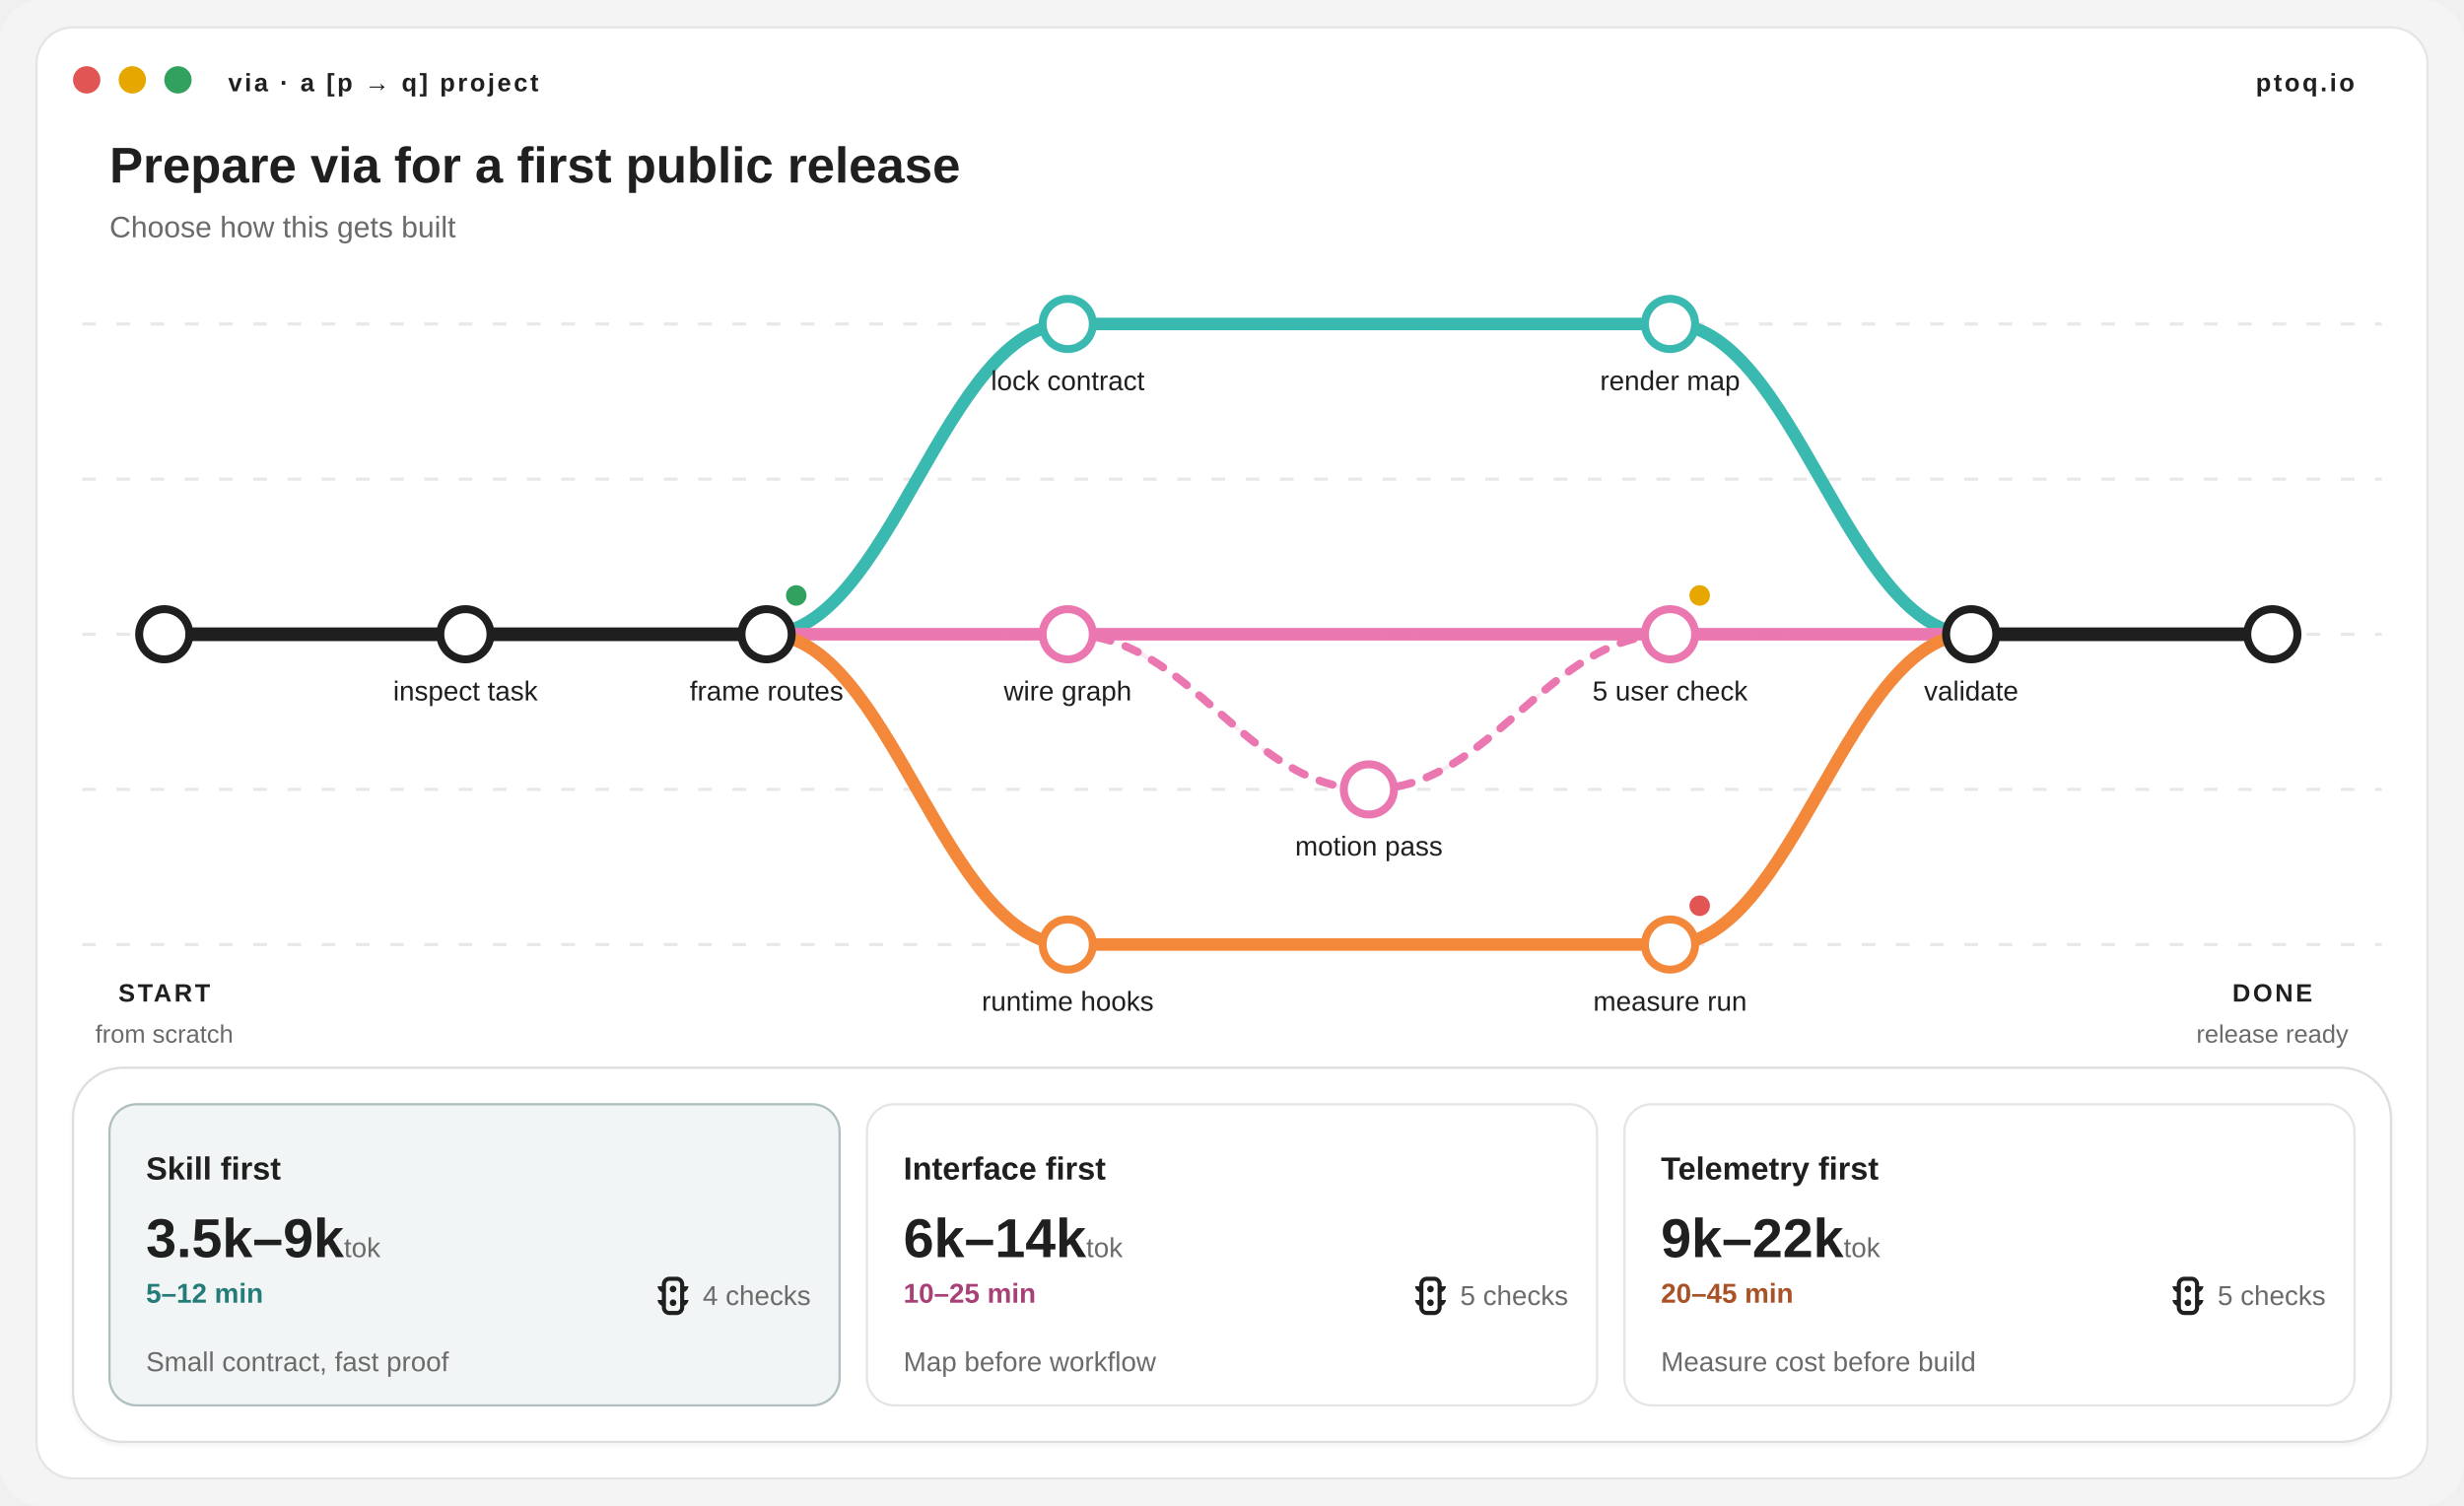
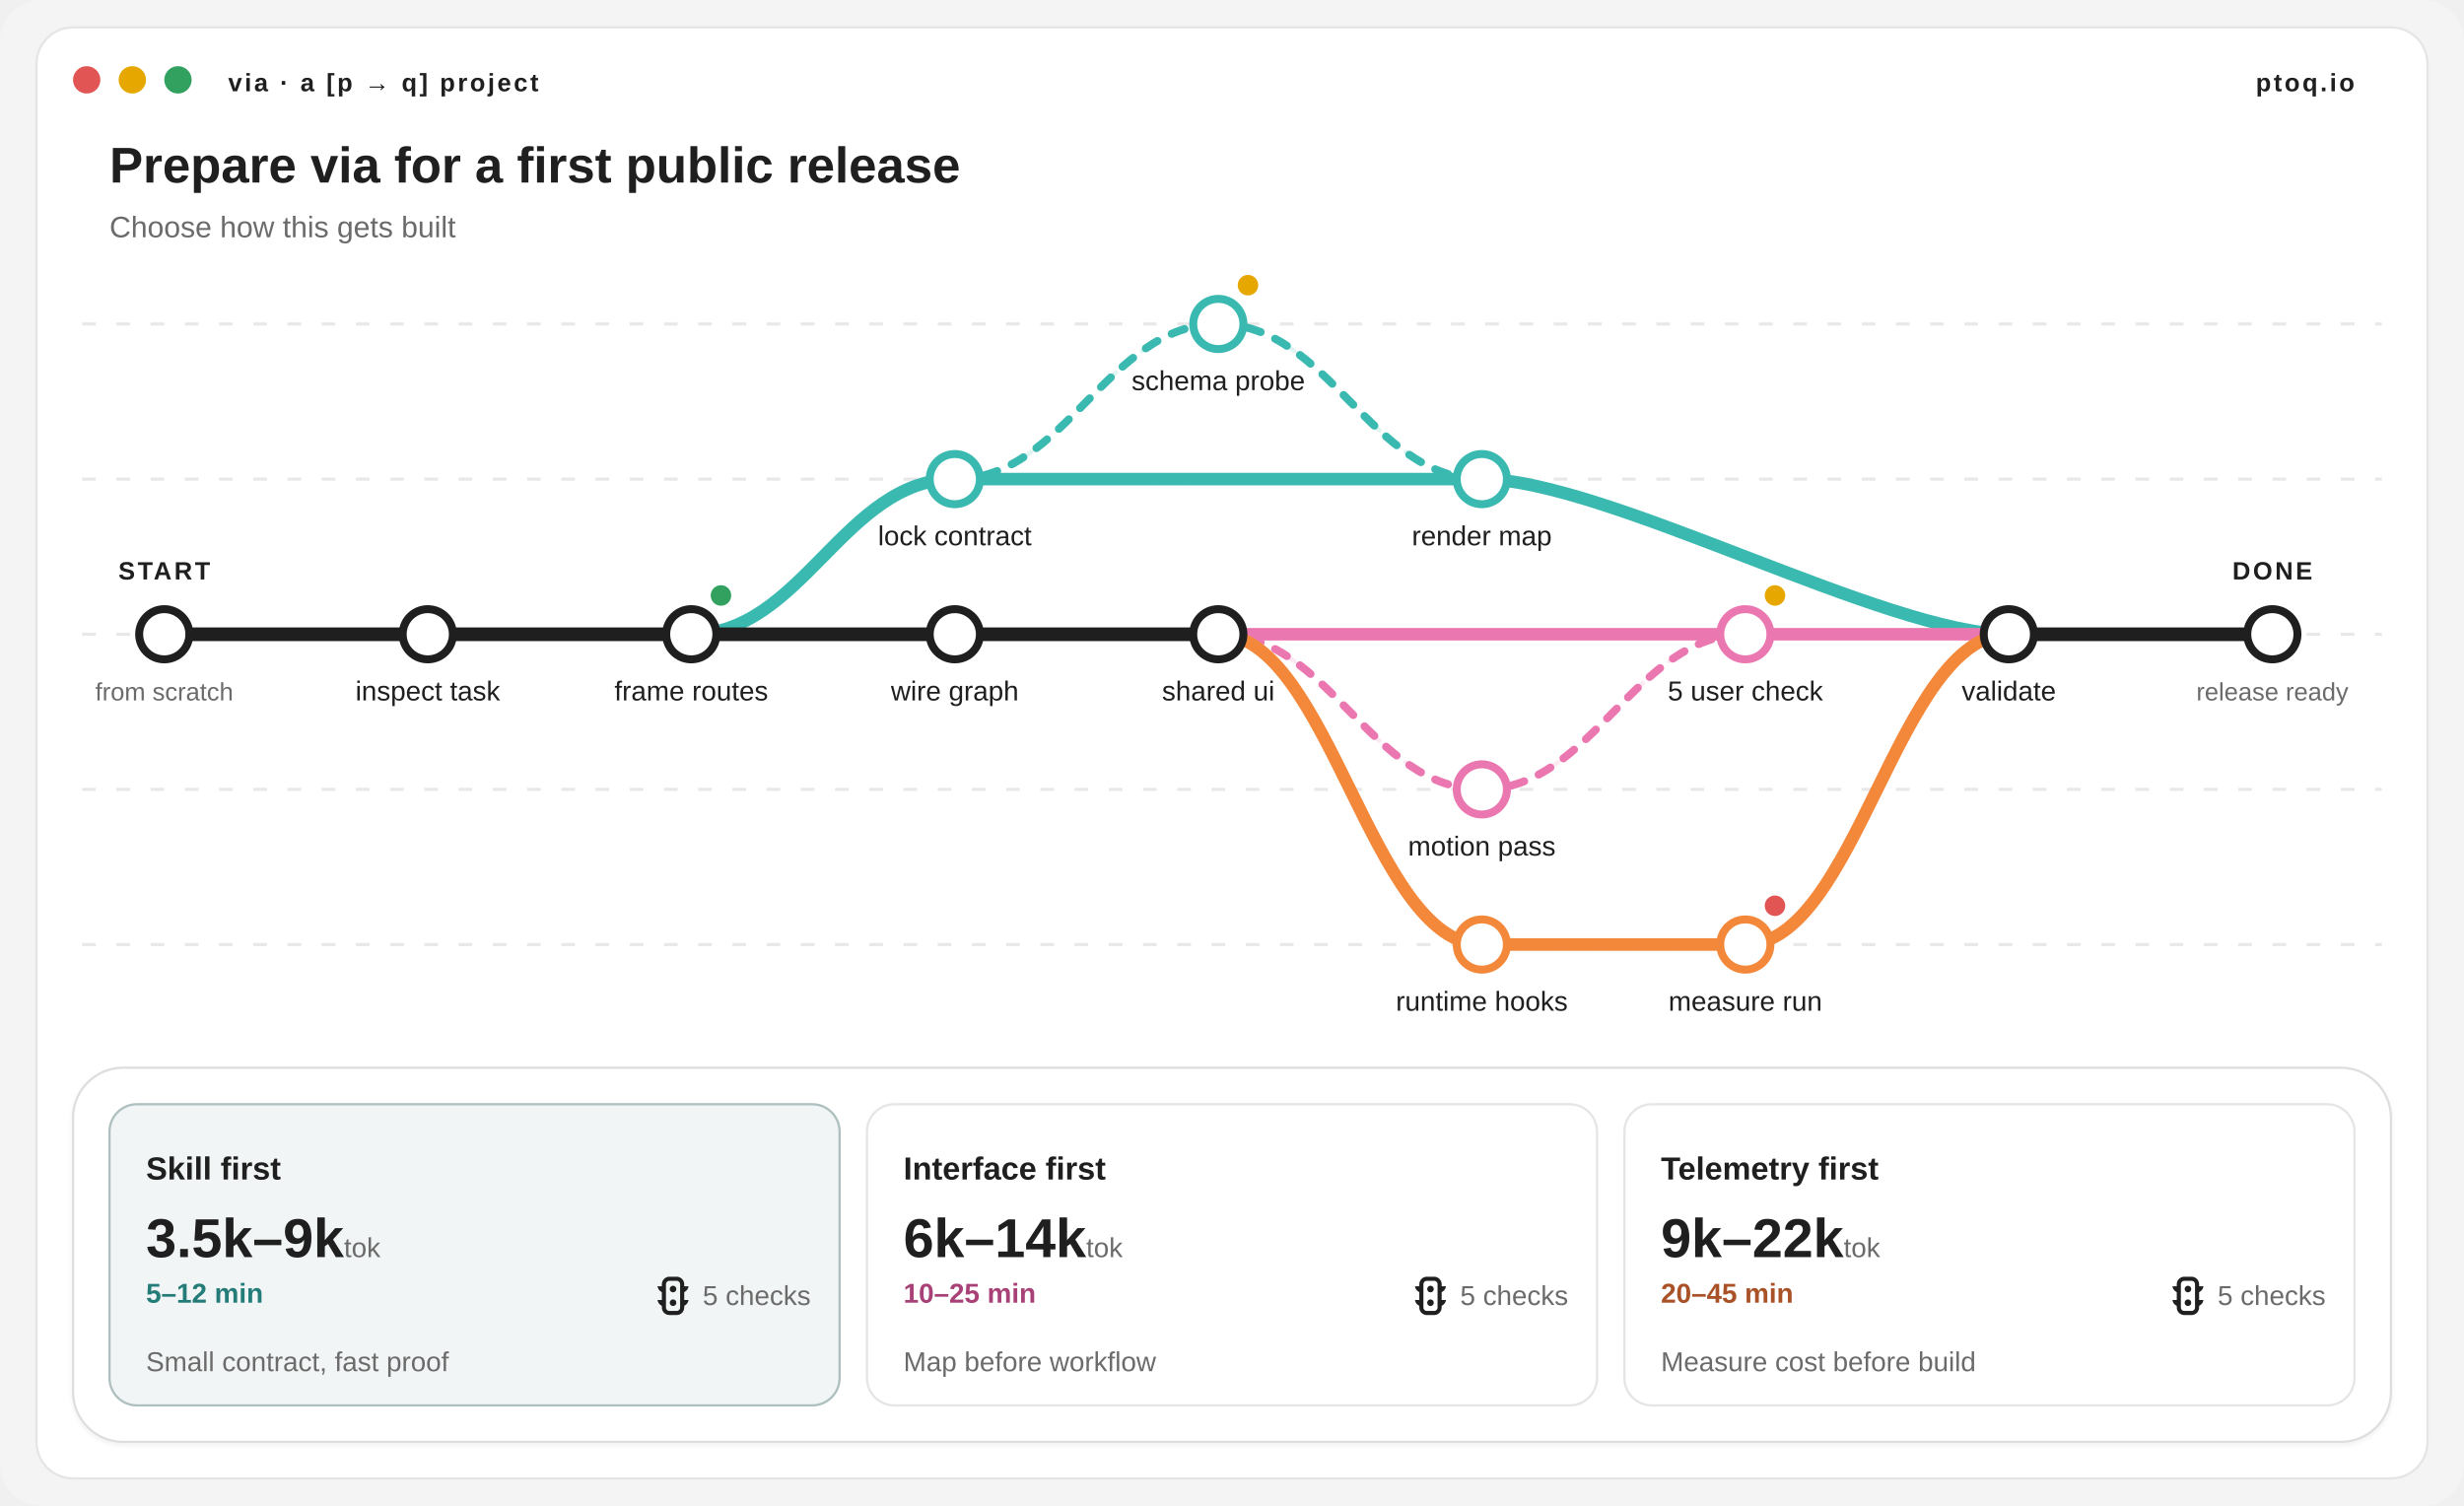
<svg xmlns="http://www.w3.org/2000/svg" width="1080" height="660" viewBox="0 0 1080 660" role="img" aria-labelledby="route-title route-desc">
  <defs>
    <filter id="dock-shadow" x="-8%" y="-30%" width="116%" height="170%" color-interpolation-filters="sRGB">
      <feDropShadow dx="0" dy="6" stdDeviation="7" flood-color="#000000" flood-opacity=".16" />
      <feDropShadow dx="0" dy="2" stdDeviation="3.5" flood-color="#000000" flood-opacity=".09" />
      <feDropShadow dx="0" dy="1" stdDeviation="1" flood-color="#000000" flood-opacity=".06" />
    </filter>
  </defs>
  <style>
    text{font-family:-apple-system,BlinkMacSystemFont,"Segoe UI","Noto Sans SC",Arial,sans-serif;font-variant-numeric:tabular-nums}.title{font-size:22px;font-weight:600;fill:#1F1F1F}.subtitle{font-size:13px;font-weight:400;fill:#6B6B6B}.eyebrow{font-size:11px;font-weight:700;letter-spacing:1.1px;fill:#1F1F1F}.endpoint-sub{font-size:11px;font-weight:500;fill:#6B6B6B}.node-label{font-size:12px;font-weight:450;fill:#1F1F1F}.card-label{font-size:14px;font-weight:650;fill:#1F1F1F}.cost{font-size:24px;font-weight:600;fill:#1F1F1F}.unit{font-size:12px;font-weight:500;fill:#6B6B6B}.meta{font-size:12px;font-weight:600}.check-count{font-size:12px;font-weight:500;fill:#6B6B6B}.summary{font-size:12px;font-weight:400;fill:#6B6B6B}.card rect{transition:fill .18s ease,stroke .18s ease}.flow{opacity:.16;stroke-dasharray:2 15;animation:travel 1.25s linear infinite}.window-lights circle{transform-box:fill-box;transform-origin:center}.window-lights:hover circle{animation:light-pop .32s ease both}.window-lights circle:nth-child(2){animation-delay:.04s}.window-lights circle:nth-child(3){animation-delay:.08s}@keyframes travel{to{stroke-dashoffset:-34}}@keyframes light-pop{50%{transform:scale(1.2)}}@media(prefers-reduced-motion:reduce){.flow{animation:none}.window-lights circle{animation:none!important}.card rect{transition:none}}
  </style>
  <rect width="1080" height="660" rx="18" fill="#F4F4F4" />
  <rect x="16" y="12" width="1048" height="636" rx="16" fill="#FFFFFF" stroke="#E5E5E5" />
  <g class="window-lights" transform="translate(38 35)">
    <circle cx="0" cy="0" r="6" fill="#E25555" />
    <circle cx="20" cy="0" r="6" fill="#E6A700" />
    <circle cx="40" cy="0" r="6" fill="#32A05F" />
  </g>
  <text x="100" y="40" class="eyebrow">via · a [p → q] project</text>
  <text x="1032" y="40" text-anchor="end" class="eyebrow subtle">ptoq.io</text>
  <text x="48" y="80" class="title">Prepare via for a first public release</text>
  <text x="48" y="104" class="subtitle">Choose how this gets built</text>
  <g class="map">
    <path d="M36 142H1044" stroke="#E8E8E8" stroke-width="1.35" stroke-dasharray="6 9" />
    <path d="M36 210H1044" stroke="#E8E8E8" stroke-width="1.35" stroke-dasharray="6 9" />
    <path d="M36 278H1044" stroke="#E8E8E8" stroke-width="1.35" stroke-dasharray="6 9" />
    <path d="M36 346H1044" stroke="#E8E8E8" stroke-width="1.35" stroke-dasharray="6 9" />
    <path d="M36 414H1044" stroke="#E8E8E8" stroke-width="1.35" stroke-dasharray="6 9" />
-     <path class="edge e0" d="M72 278 C126 278 150 278 204 278" fill="none" stroke="#1F1F1F" stroke-width="6" stroke-linecap="round" />
-     <path class="flow" d="M72 278 C126 278 150 278 204 278" fill="none" stroke="#1F1F1F" stroke-width="2" stroke-linecap="round" />
-     <path class="edge e1" d="M204 278 C258 278 282 278 336 278" fill="none" stroke="#1F1F1F" stroke-width="6" stroke-linecap="round" />
-     <path class="flow" d="M204 278 C258 278 282 278 336 278" fill="none" stroke="#1F1F1F" stroke-width="2" stroke-linecap="round" />
-     <path class="edge e2" d="M336 278 C390 278 414 142 468 142" fill="none" stroke="#3AB9B1" stroke-width="5.5" stroke-linecap="round" />
-     <path class="flow" d="M336 278 C390 278 414 142 468 142" fill="none" stroke="#3AB9B1" stroke-width="2" stroke-linecap="round" />
-     <path class="edge e3" d="M468 142 C522 142 678 142 732 142" fill="none" stroke="#3AB9B1" stroke-width="5.5" stroke-linecap="round" />
-     <path class="flow" d="M468 142 C522 142 678 142 732 142" fill="none" stroke="#3AB9B1" stroke-width="2" stroke-linecap="round" />
-     <path class="edge e4" d="M732 142 C786 142 810 278 864 278" fill="none" stroke="#3AB9B1" stroke-width="5.5" stroke-linecap="round" />
-     <path class="flow" d="M732 142 C786 142 810 278 864 278" fill="none" stroke="#3AB9B1" stroke-width="2" stroke-linecap="round" />
-     <path class="edge e5" d="M336 278 C390 278 414 278 468 278" fill="none" stroke="#EB77B1" stroke-width="5.5" stroke-linecap="round" />
-     <path class="flow" d="M336 278 C390 278 414 278 468 278" fill="none" stroke="#EB77B1" stroke-width="2" stroke-linecap="round" />
-     <path class="edge e6" d="M468 278 C522 278 678 278 732 278" fill="none" stroke="#EB77B1" stroke-width="5.5" stroke-linecap="round" />
-     <path class="flow" d="M468 278 C522 278 678 278 732 278" fill="none" stroke="#EB77B1" stroke-width="2" stroke-linecap="round" />
-     <path class="edge e7" d="M468 278 C522 278 546 346 600 346" fill="none" stroke="#EB77B1" stroke-width="3.5" stroke-linecap="round" stroke-dasharray="6 7" />
-     <path class="flow" d="M468 278 C522 278 546 346 600 346" fill="none" stroke="#EB77B1" stroke-width="2" stroke-linecap="round" />
-     <path class="edge e8" d="M600 346 C654 346 678 278 732 278" fill="none" stroke="#EB77B1" stroke-width="3.5" stroke-linecap="round" stroke-dasharray="6 7" />
-     <path class="flow" d="M600 346 C654 346 678 278 732 278" fill="none" stroke="#EB77B1" stroke-width="2" stroke-linecap="round" />
-     <path class="edge e9" d="M732 278 C786 278 810 278 864 278" fill="none" stroke="#EB77B1" stroke-width="5.5" stroke-linecap="round" />
-     <path class="flow" d="M732 278 C786 278 810 278 864 278" fill="none" stroke="#EB77B1" stroke-width="2" stroke-linecap="round" />
-     <path class="edge e10" d="M336 278 C390 278 414 414 468 414" fill="none" stroke="#F3883B" stroke-width="5.5" stroke-linecap="round" />
-     <path class="flow" d="M336 278 C390 278 414 414 468 414" fill="none" stroke="#F3883B" stroke-width="2" stroke-linecap="round" />
-     <path class="edge e11" d="M468 414 C522 414 678 414 732 414" fill="none" stroke="#F3883B" stroke-width="5.5" stroke-linecap="round" />
-     <path class="flow" d="M468 414 C522 414 678 414 732 414" fill="none" stroke="#F3883B" stroke-width="2" stroke-linecap="round" />
-     <path class="edge e12" d="M732 414 C786 414 810 278 864 278" fill="none" stroke="#F3883B" stroke-width="5.5" stroke-linecap="round" />
-     <path class="flow" d="M732 414 C786 414 810 278 864 278" fill="none" stroke="#F3883B" stroke-width="2" stroke-linecap="round" />
-     <path class="edge e13" d="M864 278 C918 278 942 278 996 278" fill="none" stroke="#1F1F1F" stroke-width="6" stroke-linecap="round" />
-     <path class="flow" d="M864 278 C918 278 942 278 996 278" fill="none" stroke="#1F1F1F" stroke-width="2" stroke-linecap="round" />
+     <path class="edge e0" d="M72 278 C120.51 278 138.99 278 187.5 278" fill="none" stroke="#1F1F1F" stroke-width="6" stroke-linecap="round" />
+     <path class="flow" d="M72 278 C120.51 278 138.99 278 187.5 278" fill="none" stroke="#1F1F1F" stroke-width="2" stroke-linecap="round" />
+     <path class="edge e1" d="M187.5 278 C236.01 278 254.49 278 303 278" fill="none" stroke="#1F1F1F" stroke-width="6" stroke-linecap="round" />
+     <path class="flow" d="M187.5 278 C236.01 278 254.49 278 303 278" fill="none" stroke="#1F1F1F" stroke-width="2" stroke-linecap="round" />
+     <path class="edge e2" d="M303 278 C351.51 278 369.99 210 418.5 210" fill="none" stroke="#3AB9B1" stroke-width="5.5" stroke-linecap="round" />
+     <path class="flow" d="M303 278 C351.51 278 369.99 210 418.5 210" fill="none" stroke="#3AB9B1" stroke-width="2" stroke-linecap="round" />
+     <path class="edge e3" d="M418.5 210 C467.01 210 485.49 142 534 142" fill="none" stroke="#3AB9B1" stroke-width="3.5" stroke-linecap="round" stroke-dasharray="6 7" />
+     <path class="flow" d="M418.5 210 C467.01 210 485.49 142 534 142" fill="none" stroke="#3AB9B1" stroke-width="2" stroke-linecap="round" />
+     <path class="edge e4" d="M534 142 C582.51 142 600.99 210 649.5 210" fill="none" stroke="#3AB9B1" stroke-width="3.5" stroke-linecap="round" stroke-dasharray="6 7" />
+     <path class="flow" d="M534 142 C582.51 142 600.99 210 649.5 210" fill="none" stroke="#3AB9B1" stroke-width="2" stroke-linecap="round" />
+     <path class="edge e5" d="M418.5 210 C472.5 210 595.5 210 649.5 210" fill="none" stroke="#3AB9B1" stroke-width="5.5" stroke-linecap="round" />
+     <path class="flow" d="M418.5 210 C472.5 210 595.5 210 649.5 210" fill="none" stroke="#3AB9B1" stroke-width="2" stroke-linecap="round" />
+     <path class="edge e6" d="M649.5 210 C703.5 210 826.5 278 880.5 278" fill="none" stroke="#3AB9B1" stroke-width="5.5" stroke-linecap="round" />
+     <path class="flow" d="M649.5 210 C703.5 210 826.5 278 880.5 278" fill="none" stroke="#3AB9B1" stroke-width="2" stroke-linecap="round" />
+     <path class="edge e7" d="M303 278 C351.51 278 369.99 278 418.5 278" fill="none" stroke="#1F1F1F" stroke-width="6" stroke-linecap="round" />
+     <path class="flow" d="M303 278 C351.51 278 369.99 278 418.5 278" fill="none" stroke="#1F1F1F" stroke-width="2" stroke-linecap="round" />
+     <path class="edge e8" d="M418.5 278 C467.01 278 485.49 278 534 278" fill="none" stroke="#1F1F1F" stroke-width="6" stroke-linecap="round" />
+     <path class="flow" d="M418.5 278 C467.01 278 485.49 278 534 278" fill="none" stroke="#1F1F1F" stroke-width="2" stroke-linecap="round" />
+     <path class="edge e9" d="M534 278 C588 278 711 278 765 278" fill="none" stroke="#EB77B1" stroke-width="5.5" stroke-linecap="round" />
+     <path class="flow" d="M534 278 C588 278 711 278 765 278" fill="none" stroke="#EB77B1" stroke-width="2" stroke-linecap="round" />
+     <path class="edge e10" d="M534 278 C582.51 278 600.99 346 649.5 346" fill="none" stroke="#EB77B1" stroke-width="3.5" stroke-linecap="round" stroke-dasharray="6 7" />
+     <path class="flow" d="M534 278 C582.51 278 600.99 346 649.5 346" fill="none" stroke="#EB77B1" stroke-width="2" stroke-linecap="round" />
+     <path class="edge e11" d="M649.5 346 C698.01 346 716.49 278 765 278" fill="none" stroke="#EB77B1" stroke-width="3.5" stroke-linecap="round" stroke-dasharray="6 7" />
+     <path class="flow" d="M649.5 346 C698.01 346 716.49 278 765 278" fill="none" stroke="#EB77B1" stroke-width="2" stroke-linecap="round" />
+     <path class="edge e12" d="M765 278 C813.51 278 831.99 278 880.5 278" fill="none" stroke="#EB77B1" stroke-width="5.5" stroke-linecap="round" />
+     <path class="flow" d="M765 278 C813.51 278 831.99 278 880.5 278" fill="none" stroke="#EB77B1" stroke-width="2" stroke-linecap="round" />
+     <path class="edge e13" d="M534 278 C582.51 278 600.99 414 649.5 414" fill="none" stroke="#F3883B" stroke-width="5.5" stroke-linecap="round" />
+     <path class="flow" d="M534 278 C582.51 278 600.99 414 649.5 414" fill="none" stroke="#F3883B" stroke-width="2" stroke-linecap="round" />
+     <path class="edge e14" d="M649.5 414 C698.01 414 716.49 414 765 414" fill="none" stroke="#F3883B" stroke-width="5.5" stroke-linecap="round" />
+     <path class="flow" d="M649.5 414 C698.01 414 716.49 414 765 414" fill="none" stroke="#F3883B" stroke-width="2" stroke-linecap="round" />
+     <path class="edge e15" d="M765 414 C813.51 414 831.99 278 880.5 278" fill="none" stroke="#F3883B" stroke-width="5.5" stroke-linecap="round" />
+     <path class="flow" d="M765 414 C813.51 414 831.99 278 880.5 278" fill="none" stroke="#F3883B" stroke-width="2" stroke-linecap="round" />
+     <path class="edge e16" d="M880.5 278 C929.01 278 947.49 278 996 278" fill="none" stroke="#1F1F1F" stroke-width="6" stroke-linecap="round" />
+     <path class="flow" d="M880.5 278 C929.01 278 947.49 278 996 278" fill="none" stroke="#1F1F1F" stroke-width="2" stroke-linecap="round" />
    <g class="node">
      <circle cx="72" cy="278" r="11" fill="#FFFFFF" stroke="#1F1F1F" stroke-width="3.5" />
    </g>
    <g class="node">
-       <circle cx="204" cy="278" r="11" fill="#FFFFFF" stroke="#1F1F1F" stroke-width="3.5" />
-       <text x="204" y="307" text-anchor="middle" class="node-label">inspect task</text>
+       <circle cx="187.5" cy="278" r="11" fill="#FFFFFF" stroke="#1F1F1F" stroke-width="3.5" />
+       <text x="187.5" y="307" text-anchor="middle" class="node-label">inspect task</text>
    </g>
    <g class="node">
-       <circle cx="336" cy="278" r="11" fill="#FFFFFF" stroke="#1F1F1F" stroke-width="3.5" />
-       <g transform="translate(349 261)">
+       <circle cx="303" cy="278" r="11" fill="#FFFFFF" stroke="#1F1F1F" stroke-width="3.5" />
+       <g transform="translate(316 261)">
        <circle r="6" fill="#32A05F" stroke="#FFFFFF" stroke-width="3" />
      </g>
-       <text x="336" y="307" text-anchor="middle" class="node-label">frame routes</text>
+       <text x="303" y="307" text-anchor="middle" class="node-label">frame routes</text>
    </g>
    <g class="node">
-       <circle cx="468" cy="142" r="11" fill="#FFFFFF" stroke="#3AB9B1" stroke-width="3.5" />
-       <text x="468" y="171" text-anchor="middle" class="node-label">lock contract</text>
+       <circle cx="418.5" cy="210" r="11" fill="#FFFFFF" stroke="#3AB9B1" stroke-width="3.5" />
+       <text x="418.5" y="239" text-anchor="middle" class="node-label">lock contract</text>
    </g>
    <g class="node">
-       <circle cx="732" cy="142" r="11" fill="#FFFFFF" stroke="#3AB9B1" stroke-width="3.5" />
-       <text x="732" y="171" text-anchor="middle" class="node-label">render map</text>
+       <circle cx="534" cy="142" r="11" fill="#FFFFFF" stroke="#3AB9B1" stroke-width="3.5" />
+       <g transform="translate(547 125)">
+         <circle r="6" fill="#E6A700" stroke="#FFFFFF" stroke-width="3" />
+       </g>
+       <text x="534" y="171" text-anchor="middle" class="node-label">schema probe</text>
    </g>
    <g class="node">
-       <circle cx="468" cy="278" r="11" fill="#FFFFFF" stroke="#EB77B1" stroke-width="3.5" />
-       <text x="468" y="307" text-anchor="middle" class="node-label">wire graph</text>
+       <circle cx="649.5" cy="210" r="11" fill="#FFFFFF" stroke="#3AB9B1" stroke-width="3.5" />
+       <text x="649.5" y="239" text-anchor="middle" class="node-label">render map</text>
    </g>
    <g class="node">
-       <circle cx="600" cy="346" r="11" fill="#FFFFFF" stroke="#EB77B1" stroke-width="3.5" />
-       <text x="600" y="375" text-anchor="middle" class="node-label">motion pass</text>
+       <circle cx="418.5" cy="278" r="11" fill="#FFFFFF" stroke="#1F1F1F" stroke-width="3.5" />
+       <text x="418.5" y="307" text-anchor="middle" class="node-label">wire graph</text>
    </g>
    <g class="node">
-       <circle cx="732" cy="278" r="11" fill="#FFFFFF" stroke="#EB77B1" stroke-width="3.5" />
-       <g transform="translate(745 261)">
+       <circle cx="534" cy="278" r="11" fill="#FFFFFF" stroke="#1F1F1F" stroke-width="3.5" />
+       <text x="534" y="307" text-anchor="middle" class="node-label">shared ui</text>
+     </g>
+     <g class="node">
+       <circle cx="649.5" cy="346" r="11" fill="#FFFFFF" stroke="#EB77B1" stroke-width="3.5" />
+       <text x="649.5" y="375" text-anchor="middle" class="node-label">motion pass</text>
+     </g>
+     <g class="node">
+       <circle cx="765" cy="278" r="11" fill="#FFFFFF" stroke="#EB77B1" stroke-width="3.5" />
+       <g transform="translate(778 261)">
        <circle r="6" fill="#E6A700" stroke="#FFFFFF" stroke-width="3" />
      </g>
-       <text x="732" y="307" text-anchor="middle" class="node-label">5 user check</text>
+       <text x="765" y="307" text-anchor="middle" class="node-label">5 user check</text>
    </g>
    <g class="node">
-       <circle cx="468" cy="414" r="11" fill="#FFFFFF" stroke="#F3883B" stroke-width="3.5" />
-       <text x="468" y="443" text-anchor="middle" class="node-label">runtime hooks</text>
+       <circle cx="649.5" cy="414" r="11" fill="#FFFFFF" stroke="#F3883B" stroke-width="3.5" />
+       <text x="649.5" y="443" text-anchor="middle" class="node-label">runtime hooks</text>
    </g>
    <g class="node">
-       <circle cx="732" cy="414" r="11" fill="#FFFFFF" stroke="#F3883B" stroke-width="3.5" />
-       <g transform="translate(745 397)">
+       <circle cx="765" cy="414" r="11" fill="#FFFFFF" stroke="#F3883B" stroke-width="3.5" />
+       <g transform="translate(778 397)">
        <circle r="6" fill="#E25555" stroke="#FFFFFF" stroke-width="3" />
      </g>
-       <text x="732" y="443" text-anchor="middle" class="node-label">measure run</text>
+       <text x="765" y="443" text-anchor="middle" class="node-label">measure run</text>
    </g>
    <g class="node">
-       <circle cx="864" cy="278" r="11" fill="#FFFFFF" stroke="#1F1F1F" stroke-width="3.5" />
-       <text x="864" y="307" text-anchor="middle" class="node-label">validate</text>
+       <circle cx="880.5" cy="278" r="11" fill="#FFFFFF" stroke="#1F1F1F" stroke-width="3.5" />
+       <text x="880.5" y="307" text-anchor="middle" class="node-label">validate</text>
    </g>
    <g class="node">
      <circle cx="996" cy="278" r="11" fill="#FFFFFF" stroke="#1F1F1F" stroke-width="3.5" />
    </g>
  </g>
-   <g class="endpoint" transform="translate(72 439)">
-     <text y="0" text-anchor="middle" class="eyebrow">START</text>
-     <text y="18" text-anchor="middle" class="endpoint-sub">from scratch</text>
+   <g class="endpoint" transform="translate(72 278)">
+     <text y="-24" text-anchor="middle" class="eyebrow">START</text>
+     <text y="29" text-anchor="middle" class="endpoint-sub">from scratch</text>
  </g>
-   <g class="endpoint" transform="translate(996 439)">
-     <text y="0" text-anchor="middle" class="eyebrow">DONE</text>
-     <text y="18" text-anchor="middle" class="endpoint-sub">release ready</text>
+   <g class="endpoint" transform="translate(996 278)">
+     <text y="-24" text-anchor="middle" class="eyebrow">DONE</text>
+     <text y="29" text-anchor="middle" class="endpoint-sub">release ready</text>
  </g>
  <rect class="route-dock" x="32" y="468" width="1016" height="164" rx="22" fill="#FFFFFF" stroke="#DEDEDE" filter="url(#dock-shadow)" />
-   <g class="card selected" data-route-id="skill-first" transform="translate(48 484)" aria-label="Skill first, 3.5k–9k tokens, 5 to 12 minutes, 4 engineering checks">
+   <g class="card selected" data-route-id="skill-first" transform="translate(48 484)" aria-label="Skill first, 3.5k–9k tokens, 5 to 12 minutes, 5 engineering checks">
    <rect width="320" height="132" rx="12" fill="#F2F5F5" stroke="#AEBFC0" stroke-width="1" />
    <text x="16" y="33" class="card-label">Skill first</text>
    <text x="16" y="67" class="cost">3.5k–9k<tspan class="unit"> tok</tspan>
    </text>
    <text x="16" y="87" class="meta" fill="#247C78">5–12 min</text>
-     <g class="gate-light" transform="translate(238 84)" aria-label="4 engineering checks">
+     <g class="gate-light" transform="translate(238 84)" aria-label="5 engineering checks">
      <g transform="translate(0 -9)" fill="#1F1F1F">
        <rect x="5" y="1.5" width="8" height="15" rx="2.4" fill="none" stroke="#1F1F1F" stroke-width="1.8" />
        <circle cx="9" cy="6" r="1.45" />
        <circle cx="9" cy="12" r="1.45" />
        <path d="M5 4.8H2.2c.25 1.45 1.15 2.45 2.8 2.85V4.8Zm8 0h2.8c-.25 1.45-1.15 2.45-2.8 2.85V4.8ZM5 10.8H2.2c.25 1.45 1.15 2.45 2.8 2.85v-2.85Zm8 0h2.8c-.25 1.45-1.15 2.45-2.8 2.85v-2.85Z" />
      </g>
-       <text x="22" y="4" class="check-count">4 checks</text>
+       <text x="22" y="4" class="check-count">5 checks</text>
    </g>
    <text x="16" y="117" class="summary">Small contract, fast proof</text>
  </g>
  <g class="card" data-route-id="ui-first" transform="translate(380 484)" aria-label="Interface first, 6k–14k tokens, 10 to 25 minutes, 5 engineering checks">
    <rect width="320" height="132" rx="12" fill="#FFFFFF" stroke="#E5E5E5" stroke-width="1" />
    <text x="16" y="33" class="card-label">Interface first</text>
    <text x="16" y="67" class="cost">6k–14k<tspan class="unit"> tok</tspan>
    </text>
    <text x="16" y="87" class="meta" fill="#A84177">10–25 min</text>
    <g class="gate-light" transform="translate(238 84)" aria-label="5 engineering checks">
      <g transform="translate(0 -9)" fill="#1F1F1F">
        <rect x="5" y="1.5" width="8" height="15" rx="2.4" fill="none" stroke="#1F1F1F" stroke-width="1.8" />
        <circle cx="9" cy="6" r="1.45" />
        <circle cx="9" cy="12" r="1.45" />
        <path d="M5 4.8H2.2c.25 1.45 1.15 2.45 2.8 2.85V4.8Zm8 0h2.8c-.25 1.45-1.15 2.45-2.8 2.85V4.8ZM5 10.8H2.2c.25 1.45 1.15 2.45 2.8 2.85v-2.85Zm8 0h2.8c-.25 1.45-1.15 2.45-2.8 2.85v-2.85Z" />
      </g>
      <text x="22" y="4" class="check-count">5 checks</text>
    </g>
    <text x="16" y="117" class="summary">Map before workflow</text>
  </g>
  <g class="card" data-route-id="telemetry-first" transform="translate(712 484)" aria-label="Telemetry first, 9k–22k tokens, 20 to 45 minutes, 5 engineering checks">
    <rect width="320" height="132" rx="12" fill="#FFFFFF" stroke="#E5E5E5" stroke-width="1" />
    <text x="16" y="33" class="card-label">Telemetry first</text>
    <text x="16" y="67" class="cost">9k–22k<tspan class="unit"> tok</tspan>
    </text>
    <text x="16" y="87" class="meta" fill="#A95227">20–45 min</text>
    <g class="gate-light" transform="translate(238 84)" aria-label="5 engineering checks">
      <g transform="translate(0 -9)" fill="#1F1F1F">
        <rect x="5" y="1.5" width="8" height="15" rx="2.4" fill="none" stroke="#1F1F1F" stroke-width="1.8" />
        <circle cx="9" cy="6" r="1.45" />
        <circle cx="9" cy="12" r="1.45" />
        <path d="M5 4.8H2.2c.25 1.45 1.15 2.45 2.8 2.85V4.8Zm8 0h2.8c-.25 1.45-1.15 2.45-2.8 2.85V4.8ZM5 10.8H2.2c.25 1.45 1.15 2.45 2.8 2.85v-2.85Zm8 0h2.8c-.25 1.45-1.15 2.45-2.8 2.85v-2.85Z" />
      </g>
      <text x="22" y="4" class="check-count">5 checks</text>
    </g>
    <text x="16" y="117" class="summary">Measure cost before build</text>
  </g>
</svg>
